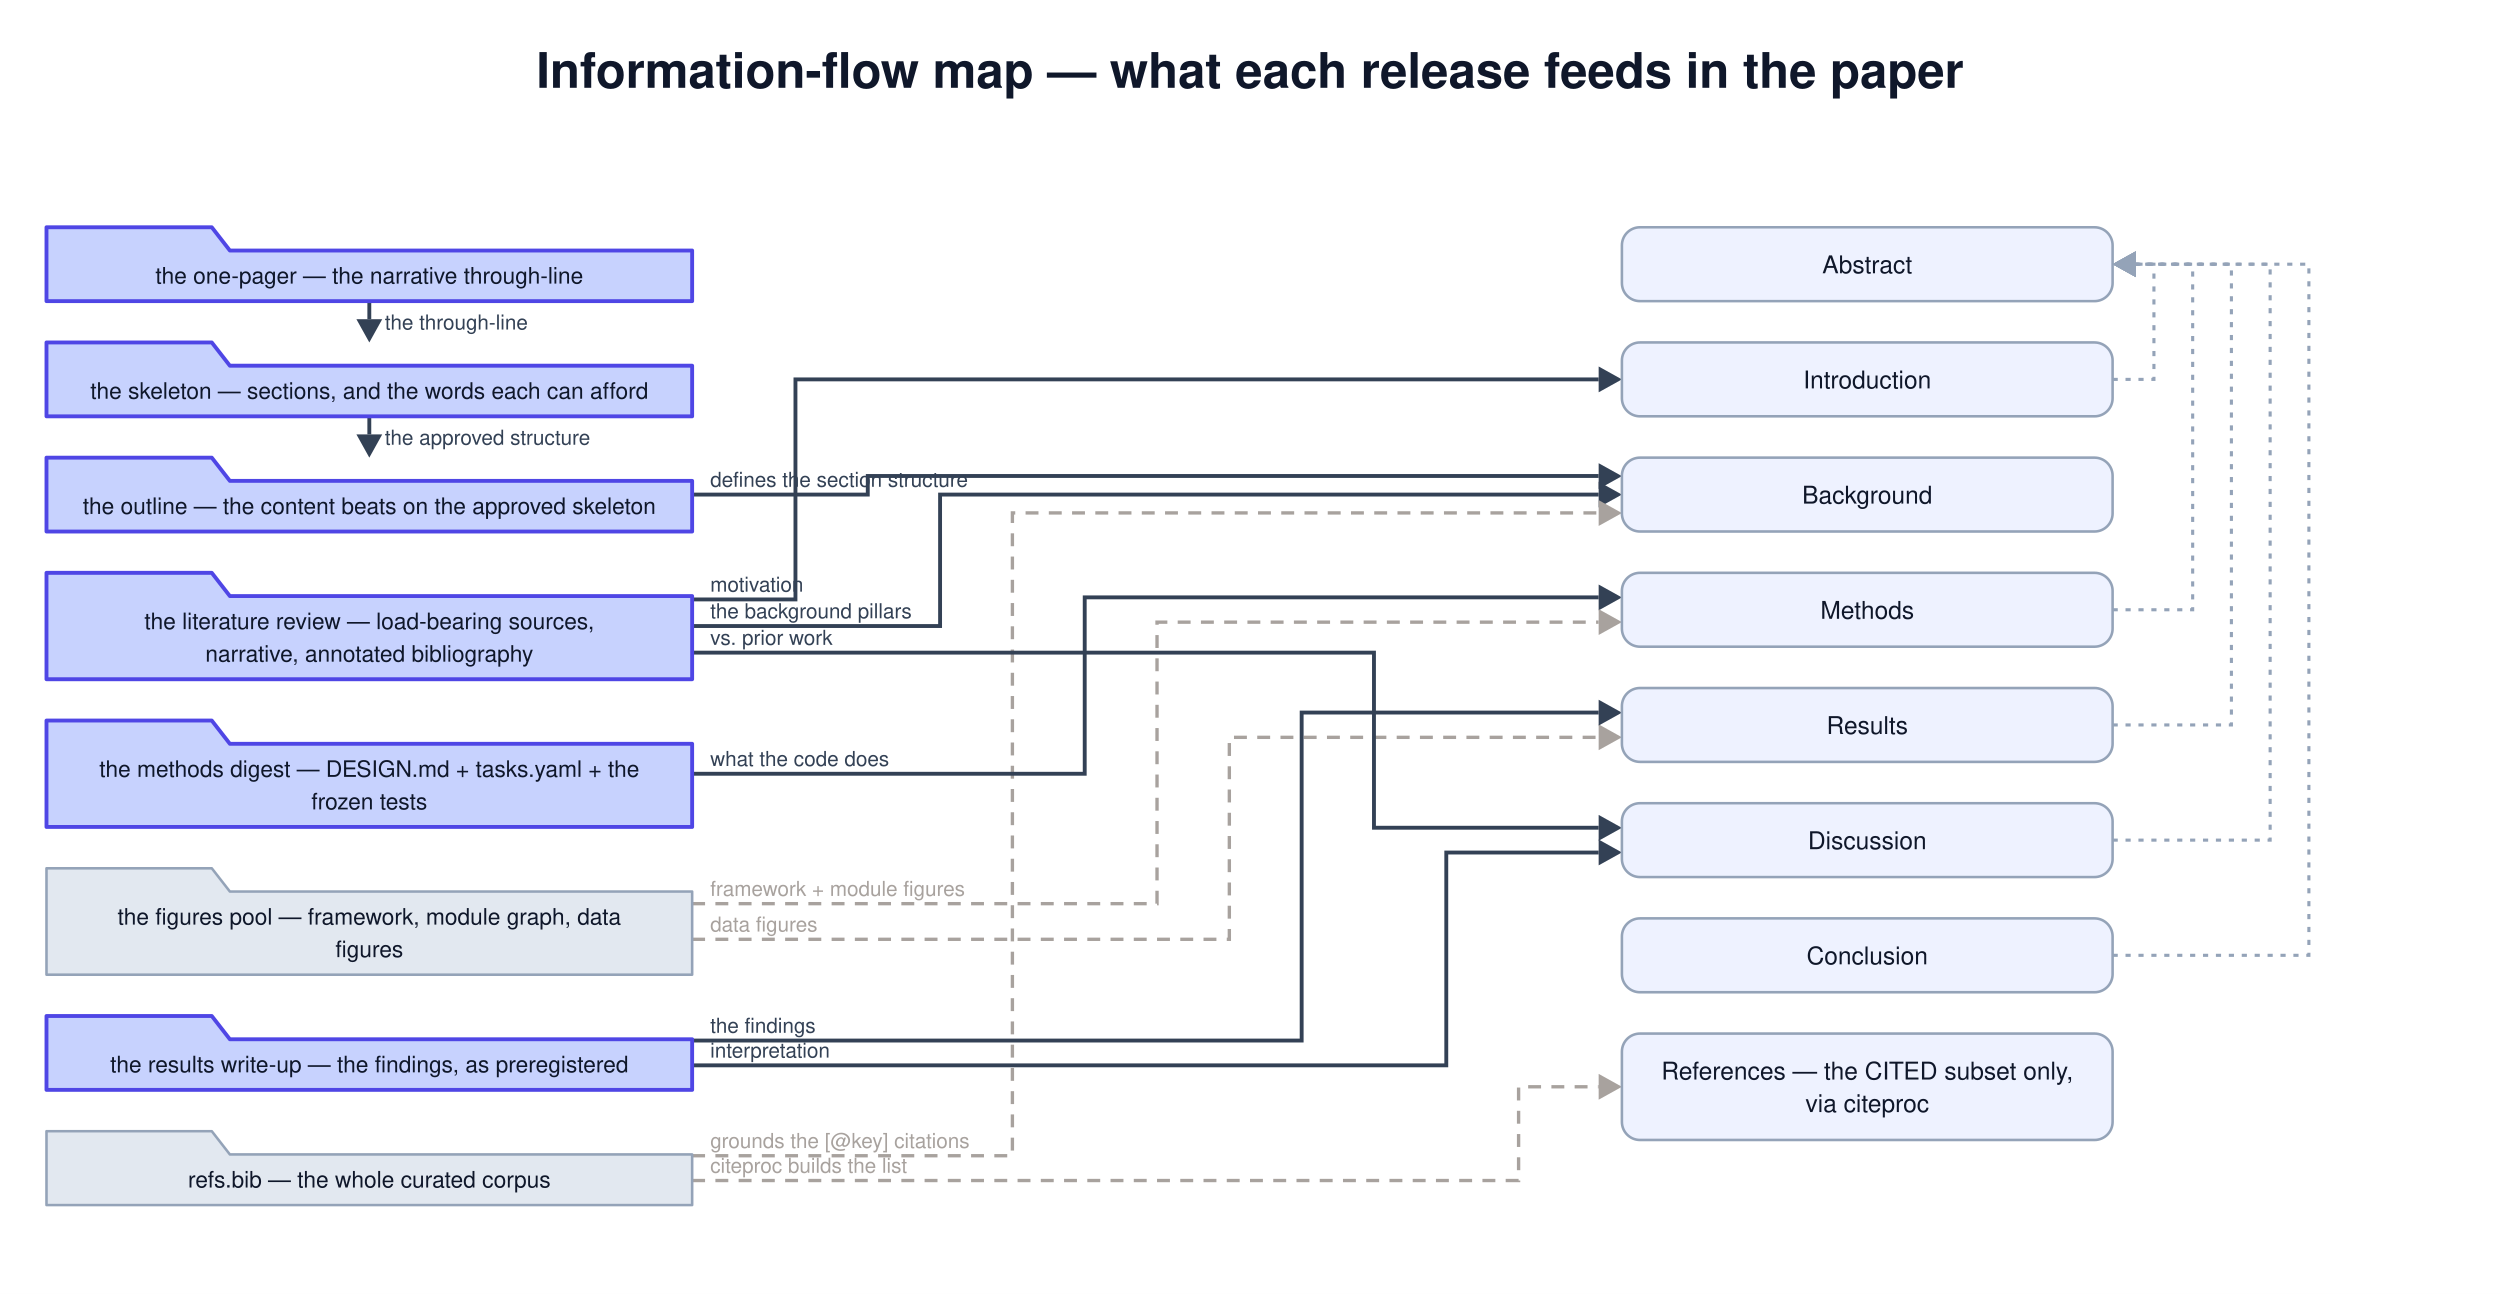
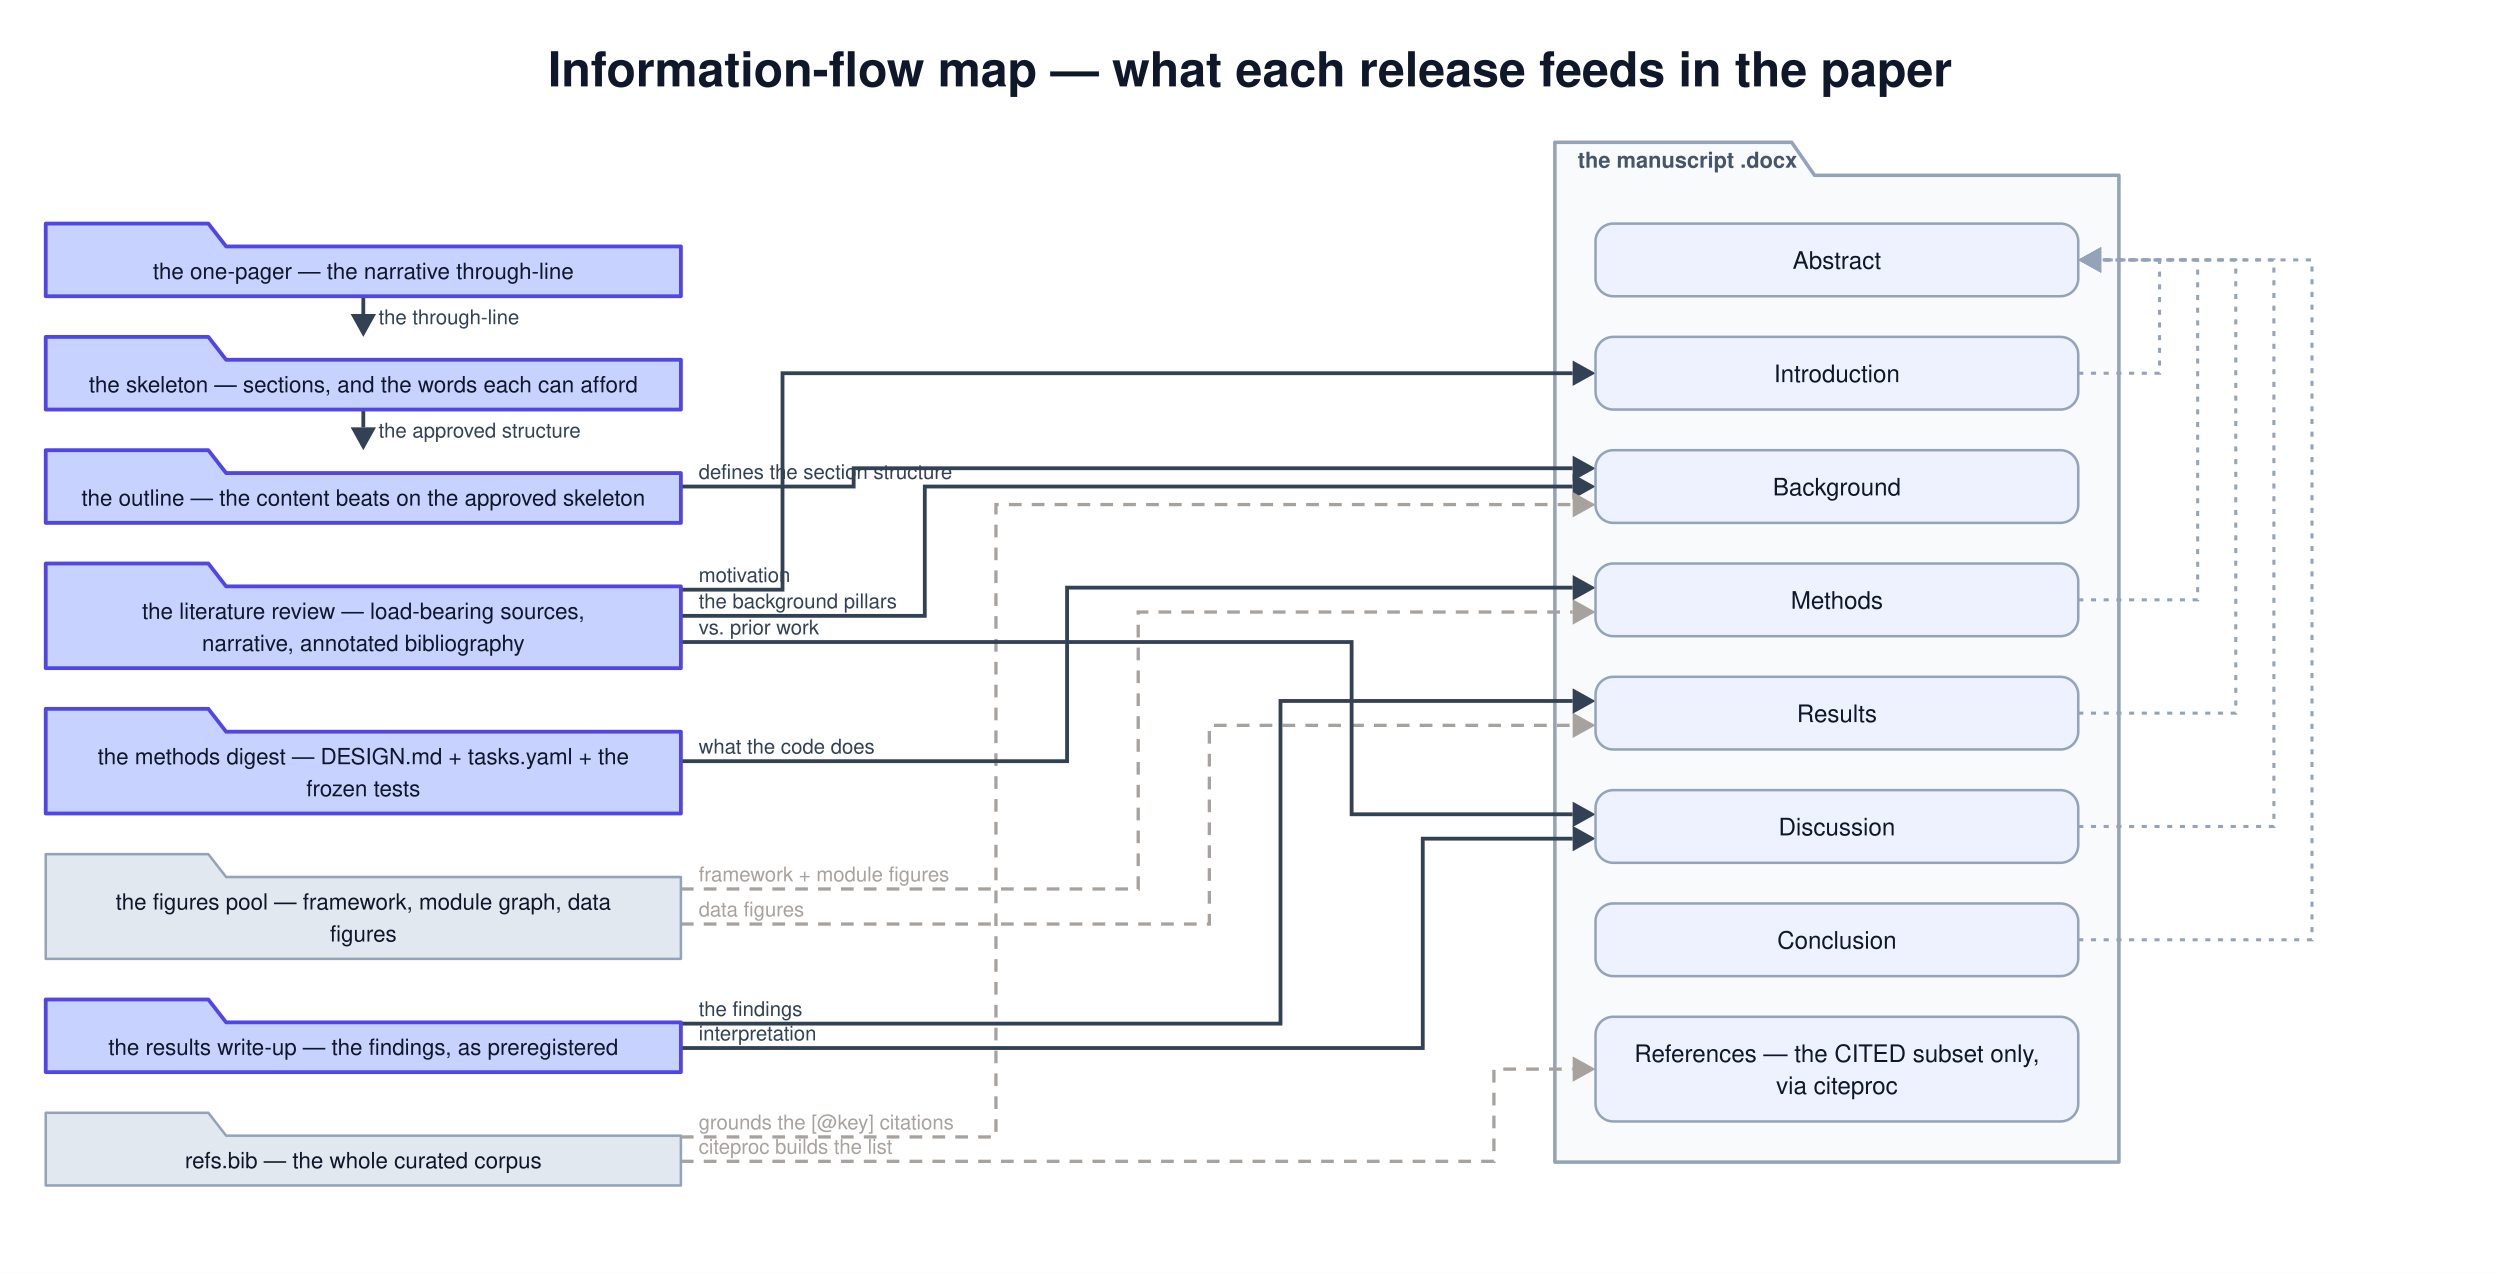
- <svg xmlns="http://www.w3.org/2000/svg" width="968pt" height="501pt" viewBox="0 0 968 501">
+ <svg xmlns="http://www.w3.org/2000/svg" width="984pt" height="501pt" viewBox="0 0 984 501">
  <rect width="100%" height="100%" fill="#ffffff" />
-   <text x="484" y="34" text-anchor="middle" font-family="Helvetica,Arial,sans-serif" font-size="19" font-weight="bold" fill="#0f172a">Information-flow map — what each release feeds in the paper</text>
+   <text x="492" y="34" text-anchor="middle" font-family="Helvetica,Arial,sans-serif" font-size="19" font-weight="bold" fill="#0f172a">Information-flow map — what each release feeds in the paper</text>
+   <path d="M612.0,457.4 L612.0,56.0 L705.2,56.0 L714.2,69.0 L834.0,69.0 L834.0,457.4 Z" fill="#f8fafc" stroke="#94a3b8" stroke-width="1.4" stroke-linejoin="round" />
+   <text x="621.0" y="66.0" font-family="Helvetica,Arial,sans-serif" font-size="8.6" font-weight="bold" fill="#475569">the manuscript .docx</text>
  <g color="#334155">
    <path d="M268.0,232.1 H308.0 V146.9 H619.0" fill="none" stroke="#334155" stroke-width="1.5" />
    <polygon points="628,146.9 619.0,141.9 619.0,151.9" fill="currentColor" />
  </g>
  <text x="275.0" y="229.1" font-family="Helvetica,Arial,sans-serif" font-size="8" fill="#334155">motivation</text>
  <g color="#334155">
    <path d="M268.0,191.5 H336.0 V184.3 H619.0" fill="none" stroke="#334155" stroke-width="1.5" />
    <polygon points="628,184.35 619.0,179.35 619.0,189.35" fill="currentColor" />
  </g>
  <text x="275.0" y="188.5" font-family="Helvetica,Arial,sans-serif" font-size="8" fill="#334155">defines the section structure</text>
  <g color="#334155">
    <path d="M268.0,242.4 H364.0 V191.5 H619.0" fill="none" stroke="#334155" stroke-width="1.5" />
    <polygon points="628,191.5 619.0,186.5 619.0,196.5" fill="currentColor" />
  </g>
  <text x="275.0" y="239.4" font-family="Helvetica,Arial,sans-serif" font-size="8" fill="#334155">the background pillars</text>
  <g color="#a8a29e">
    <path d="M268.0,447.5 H392.0 V198.6 H619.0" fill="none" stroke="#a8a29e" stroke-width="1.3" stroke-dasharray="5,4" />
    <polygon points="628,198.65 619.0,193.65 619.0,203.65" fill="currentColor" />
  </g>
  <text x="275.0" y="444.5" font-family="Helvetica,Arial,sans-serif" font-size="8" fill="#a8a29e">grounds the [@key] citations</text>
  <g color="#334155">
    <path d="M268.0,299.6 H420.0 V231.3 H619.0" fill="none" stroke="#334155" stroke-width="1.5" />
    <polygon points="628,231.333 619.0,226.333 619.0,236.333" fill="currentColor" />
  </g>
  <text x="275.0" y="296.6" font-family="Helvetica,Arial,sans-serif" font-size="8" fill="#334155">what the code does</text>
  <g color="#a8a29e">
    <path d="M268.0,349.9 H448.0 V240.9 H619.0" fill="none" stroke="#a8a29e" stroke-width="1.3" stroke-dasharray="5,4" />
    <polygon points="628,240.867 619.0,235.867 619.0,245.867" fill="currentColor" />
  </g>
  <text x="275.0" y="346.9" font-family="Helvetica,Arial,sans-serif" font-size="8" fill="#a8a29e">framework + module figures</text>
  <g color="#a8a29e">
    <path d="M268.0,363.7 H476.0 V285.5 H619.0" fill="none" stroke="#a8a29e" stroke-width="1.3" stroke-dasharray="5,4" />
    <polygon points="628,285.467 619.0,280.467 619.0,290.467" fill="currentColor" />
  </g>
  <text x="275.0" y="360.7" font-family="Helvetica,Arial,sans-serif" font-size="8" fill="#a8a29e">data figures</text>
  <g color="#334155">
    <path d="M268.0,402.9 H504.0 V275.9 H619.0" fill="none" stroke="#334155" stroke-width="1.5" />
    <polygon points="628,275.933 619.0,270.933 619.0,280.933" fill="currentColor" />
  </g>
  <text x="275.0" y="399.9" font-family="Helvetica,Arial,sans-serif" font-size="8" fill="#334155">the findings</text>
  <g color="#334155">
    <path d="M268.0,252.7 H532.0 V320.5 H619.0" fill="none" stroke="#334155" stroke-width="1.5" />
    <polygon points="628,320.533 619.0,315.533 619.0,325.533" fill="currentColor" />
  </g>
  <text x="275.0" y="249.7" font-family="Helvetica,Arial,sans-serif" font-size="8" fill="#334155">vs. prior work</text>
  <g color="#334155">
    <path d="M268.0,412.5 H560.0 V330.1 H619.0" fill="none" stroke="#334155" stroke-width="1.5" />
    <polygon points="628,330.067 619.0,325.067 619.0,335.067" fill="currentColor" />
  </g>
  <text x="275.0" y="409.5" font-family="Helvetica,Arial,sans-serif" font-size="8" fill="#334155">interpretation</text>
  <g color="#a8a29e">
    <path d="M268.0,457.1 H588.0 V420.8 H619.0" fill="none" stroke="#a8a29e" stroke-width="1.3" stroke-dasharray="5,4" />
    <polygon points="628,420.8 619.0,415.8 619.0,425.8" fill="currentColor" />
  </g>
  <text x="275.0" y="454.1" font-family="Helvetica,Arial,sans-serif" font-size="8" fill="#a8a29e">citeproc builds the list</text>
  <g color="#94a3b8">
-     <path d="M818.0,146.9 H834.0 V102.3 H827.0" fill="none" stroke="#94a3b8" stroke-width="1.2" stroke-dasharray="2,3" />
+     <path d="M818.0,146.9 H850.0 V102.3 H827.0" fill="none" stroke="#94a3b8" stroke-width="1.2" stroke-dasharray="2,3" />
    <polygon points="818,102.3 827.0,97.3 827.0,107.3" fill="currentColor" />
  </g>
  <g color="#94a3b8">
-     <path d="M818.0,236.1 H849.0 V102.3 H827.0" fill="none" stroke="#94a3b8" stroke-width="1.2" stroke-dasharray="2,3" />
+     <path d="M818.0,236.1 H865.0 V102.3 H827.0" fill="none" stroke="#94a3b8" stroke-width="1.2" stroke-dasharray="2,3" />
    <polygon points="818,102.3 827.0,97.3 827.0,107.3" fill="currentColor" />
  </g>
  <g color="#94a3b8">
-     <path d="M818.0,280.7 H864.0 V102.3 H827.0" fill="none" stroke="#94a3b8" stroke-width="1.2" stroke-dasharray="2,3" />
+     <path d="M818.0,280.7 H880.0 V102.3 H827.0" fill="none" stroke="#94a3b8" stroke-width="1.2" stroke-dasharray="2,3" />
    <polygon points="818,102.3 827.0,97.3 827.0,107.3" fill="currentColor" />
  </g>
  <g color="#94a3b8">
-     <path d="M818.0,325.3 H879.0 V102.3 H827.0" fill="none" stroke="#94a3b8" stroke-width="1.2" stroke-dasharray="2,3" />
+     <path d="M818.0,325.3 H895.0 V102.3 H827.0" fill="none" stroke="#94a3b8" stroke-width="1.2" stroke-dasharray="2,3" />
    <polygon points="818,102.3 827.0,97.3 827.0,107.3" fill="currentColor" />
  </g>
  <g color="#94a3b8">
-     <path d="M818.0,369.9 H894.0 V102.3 H827.0" fill="none" stroke="#94a3b8" stroke-width="1.2" stroke-dasharray="2,3" />
+     <path d="M818.0,369.9 H910.0 V102.3 H827.0" fill="none" stroke="#94a3b8" stroke-width="1.2" stroke-dasharray="2,3" />
    <polygon points="818,102.3 827.0,97.3 827.0,107.3" fill="currentColor" />
  </g>
  <g color="#334155">
    <path d="M143.0,116.6 V123.6" fill="none" stroke="#334155" stroke-width="1.5" />
    <polygon points="143.0,132.6 138.0,123.6 148.0,123.6" fill="currentColor" />
  </g>
  <text x="149.0" y="127.6" font-family="Helvetica,Arial,sans-serif" font-size="8" fill="#334155">the through-line</text>
  <g color="#334155">
    <path d="M143.0,161.2 V168.2" fill="none" stroke="#334155" stroke-width="1.5" />
    <polygon points="143.0,177.2 138.0,168.2 148.0,168.2" fill="currentColor" />
  </g>
  <text x="149.0" y="172.2" font-family="Helvetica,Arial,sans-serif" font-size="8" fill="#334155">the approved structure</text>
  <path d="M18.0,116.6 L18.0,88.0 L82.0,88.0 L89.0,97.0 L268.0,97.0 L268.0,116.6 Z" fill="#c7d2fe" stroke="#4f46e5" stroke-width="1.5" stroke-linejoin="round" />
  <text x="143.0" y="109.8" text-anchor="middle" font-family="Helvetica,Arial,sans-serif" font-size="8.8" fill="#0f172a">the one-pager — the narrative through-line</text>
  <path d="M18.0,161.2 L18.0,132.6 L82.0,132.6 L89.0,141.6 L268.0,141.6 L268.0,161.2 Z" fill="#c7d2fe" stroke="#4f46e5" stroke-width="1.5" stroke-linejoin="round" />
  <text x="143.0" y="154.4" text-anchor="middle" font-family="Helvetica,Arial,sans-serif" font-size="8.8" fill="#0f172a">the skeleton — sections, and the words each can afford</text>
  <path d="M18.0,205.8 L18.0,177.2 L82.0,177.2 L89.0,186.2 L268.0,186.2 L268.0,205.8 Z" fill="#c7d2fe" stroke="#4f46e5" stroke-width="1.5" stroke-linejoin="round" />
  <text x="143.0" y="199.0" text-anchor="middle" font-family="Helvetica,Arial,sans-serif" font-size="8.8" fill="#0f172a">the outline — the content beats on the approved skeleton</text>
  <path d="M18.0,263.0 L18.0,221.8 L82.0,221.8 L89.0,230.8 L268.0,230.8 L268.0,263.0 Z" fill="#c7d2fe" stroke="#4f46e5" stroke-width="1.5" stroke-linejoin="round" />
  <text x="143.0" y="243.6" text-anchor="middle" font-family="Helvetica,Arial,sans-serif" font-size="8.8" fill="#0f172a">the literature review — load-bearing sources,</text>
  <text x="143.0" y="256.2" text-anchor="middle" font-family="Helvetica,Arial,sans-serif" font-size="8.8" fill="#0f172a">narrative, annotated bibliography</text>
  <path d="M18.0,320.2 L18.0,279.0 L82.0,279.0 L89.0,288.0 L268.0,288.0 L268.0,320.2 Z" fill="#c7d2fe" stroke="#4f46e5" stroke-width="1.5" stroke-linejoin="round" />
  <text x="143.0" y="300.8" text-anchor="middle" font-family="Helvetica,Arial,sans-serif" font-size="8.8" fill="#0f172a">the methods digest — DESIGN.md + tasks.yaml + the</text>
  <text x="143.0" y="313.4" text-anchor="middle" font-family="Helvetica,Arial,sans-serif" font-size="8.8" fill="#0f172a">frozen tests</text>
  <path d="M18.0,377.4 L18.0,336.2 L82.0,336.2 L89.0,345.2 L268.0,345.2 L268.0,377.4 Z" fill="#e2e8f0" stroke="#94a3b8" stroke-width="1" stroke-linejoin="round" />
  <text x="143.0" y="358.0" text-anchor="middle" font-family="Helvetica,Arial,sans-serif" font-size="8.8" fill="#0f172a">the figures pool — framework, module graph, data</text>
  <text x="143.0" y="370.6" text-anchor="middle" font-family="Helvetica,Arial,sans-serif" font-size="8.8" fill="#0f172a">figures</text>
  <path d="M18.0,422.0 L18.0,393.4 L82.0,393.4 L89.0,402.4 L268.0,402.4 L268.0,422.0 Z" fill="#c7d2fe" stroke="#4f46e5" stroke-width="1.5" stroke-linejoin="round" />
  <text x="143.0" y="415.2" text-anchor="middle" font-family="Helvetica,Arial,sans-serif" font-size="8.8" fill="#0f172a">the results write-up — the findings, as preregistered</text>
  <path d="M18.0,466.6 L18.0,438.0 L82.0,438.0 L89.0,447.0 L268.0,447.0 L268.0,466.6 Z" fill="#e2e8f0" stroke="#94a3b8" stroke-width="1" stroke-linejoin="round" />
  <text x="143.0" y="459.8" text-anchor="middle" font-family="Helvetica,Arial,sans-serif" font-size="8.8" fill="#0f172a">refs.bib — the whole curated corpus</text>
  <rect x="628.0" y="88.0" width="190.0" height="28.6" rx="7" fill="#eef2ff" stroke="#94a3b8" stroke-width="1" />
  <text x="723.0" y="105.8" text-anchor="middle" font-family="Helvetica,Arial,sans-serif" font-size="9.5" fill="#0f172a">Abstract</text>
  <rect x="628.0" y="132.6" width="190.0" height="28.6" rx="7" fill="#eef2ff" stroke="#94a3b8" stroke-width="1" />
  <text x="723.0" y="150.4" text-anchor="middle" font-family="Helvetica,Arial,sans-serif" font-size="9.5" fill="#0f172a">Introduction</text>
  <rect x="628.0" y="177.2" width="190.0" height="28.6" rx="7" fill="#eef2ff" stroke="#94a3b8" stroke-width="1" />
  <text x="723.0" y="195.0" text-anchor="middle" font-family="Helvetica,Arial,sans-serif" font-size="9.5" fill="#0f172a">Background</text>
  <rect x="628.0" y="221.8" width="190.0" height="28.6" rx="7" fill="#eef2ff" stroke="#94a3b8" stroke-width="1" />
  <text x="723.0" y="239.6" text-anchor="middle" font-family="Helvetica,Arial,sans-serif" font-size="9.5" fill="#0f172a">Methods</text>
  <rect x="628.0" y="266.4" width="190.0" height="28.6" rx="7" fill="#eef2ff" stroke="#94a3b8" stroke-width="1" />
  <text x="723.0" y="284.2" text-anchor="middle" font-family="Helvetica,Arial,sans-serif" font-size="9.5" fill="#0f172a">Results</text>
  <rect x="628.0" y="311.0" width="190.0" height="28.6" rx="7" fill="#eef2ff" stroke="#94a3b8" stroke-width="1" />
  <text x="723.0" y="328.8" text-anchor="middle" font-family="Helvetica,Arial,sans-serif" font-size="9.5" fill="#0f172a">Discussion</text>
  <rect x="628.0" y="355.6" width="190.0" height="28.6" rx="7" fill="#eef2ff" stroke="#94a3b8" stroke-width="1" />
  <text x="723.0" y="373.4" text-anchor="middle" font-family="Helvetica,Arial,sans-serif" font-size="9.5" fill="#0f172a">Conclusion</text>
  <rect x="628.0" y="400.2" width="190.0" height="41.2" rx="7" fill="#eef2ff" stroke="#94a3b8" stroke-width="1" />
  <text x="723.0" y="418.0" text-anchor="middle" font-family="Helvetica,Arial,sans-serif" font-size="9.5" fill="#0f172a">References — the CITED subset only,</text>
  <text x="723.0" y="430.6" text-anchor="middle" font-family="Helvetica,Arial,sans-serif" font-size="9.5" fill="#0f172a">via citeproc</text>
</svg>
